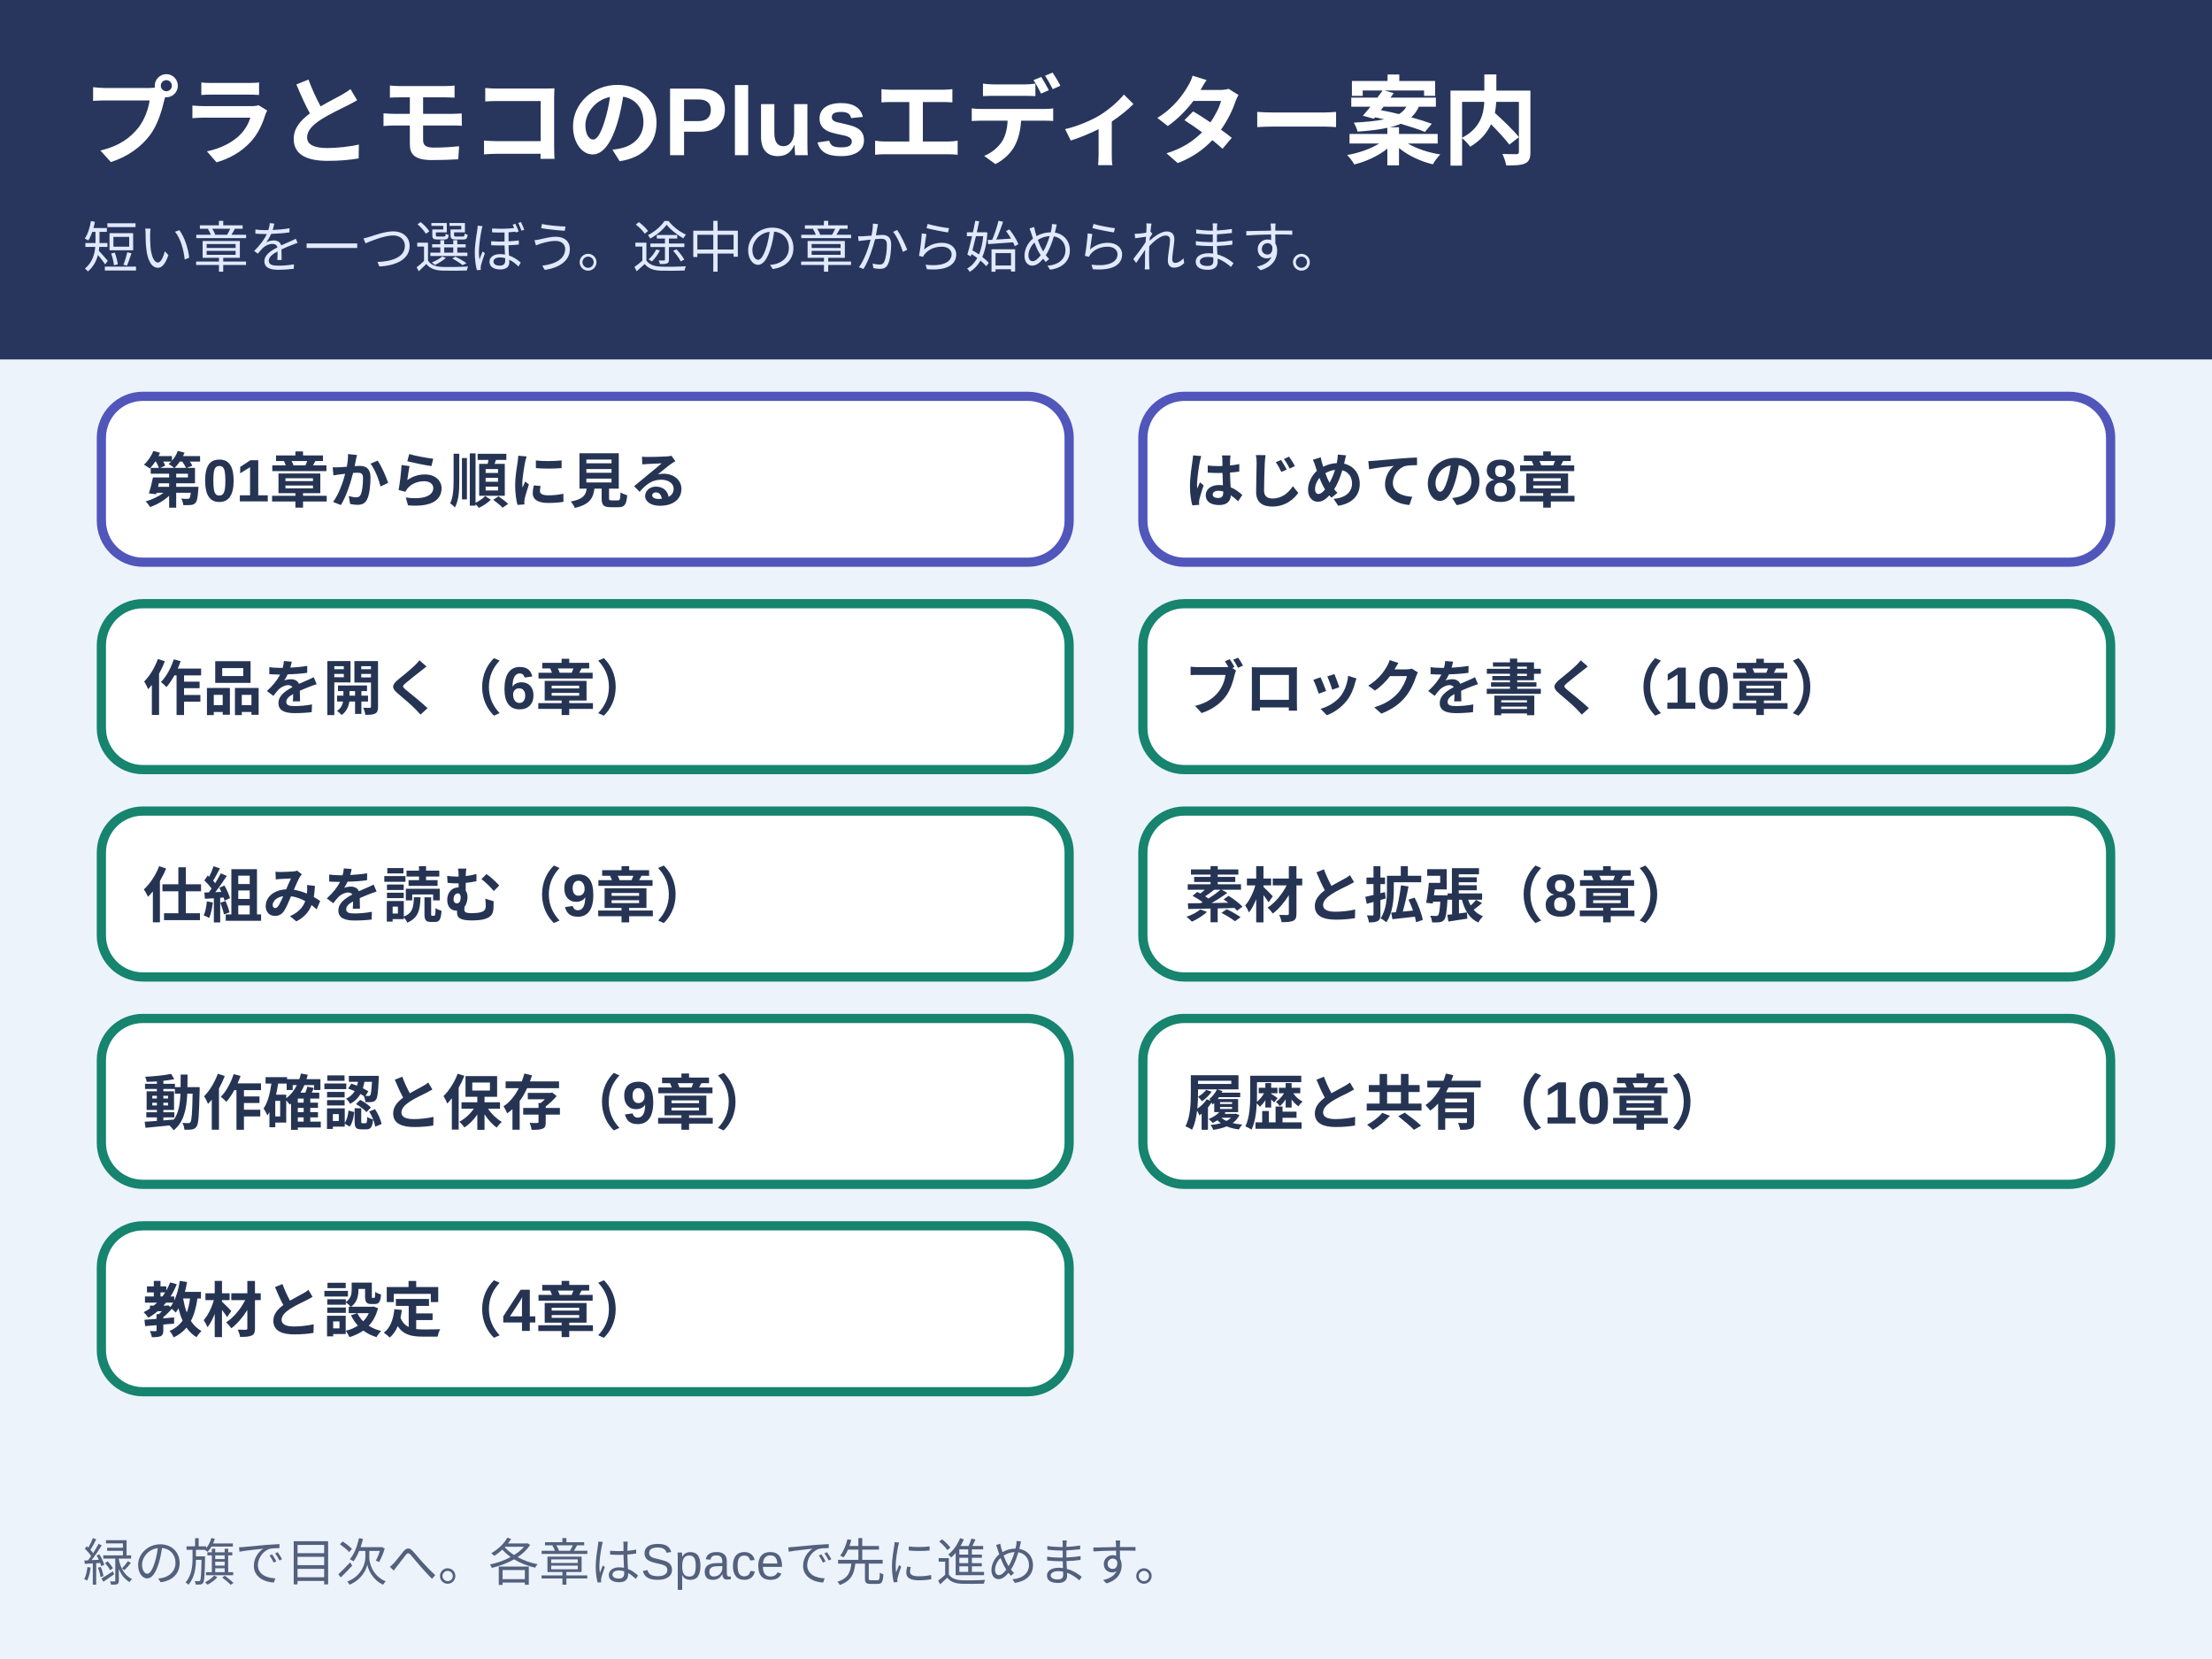
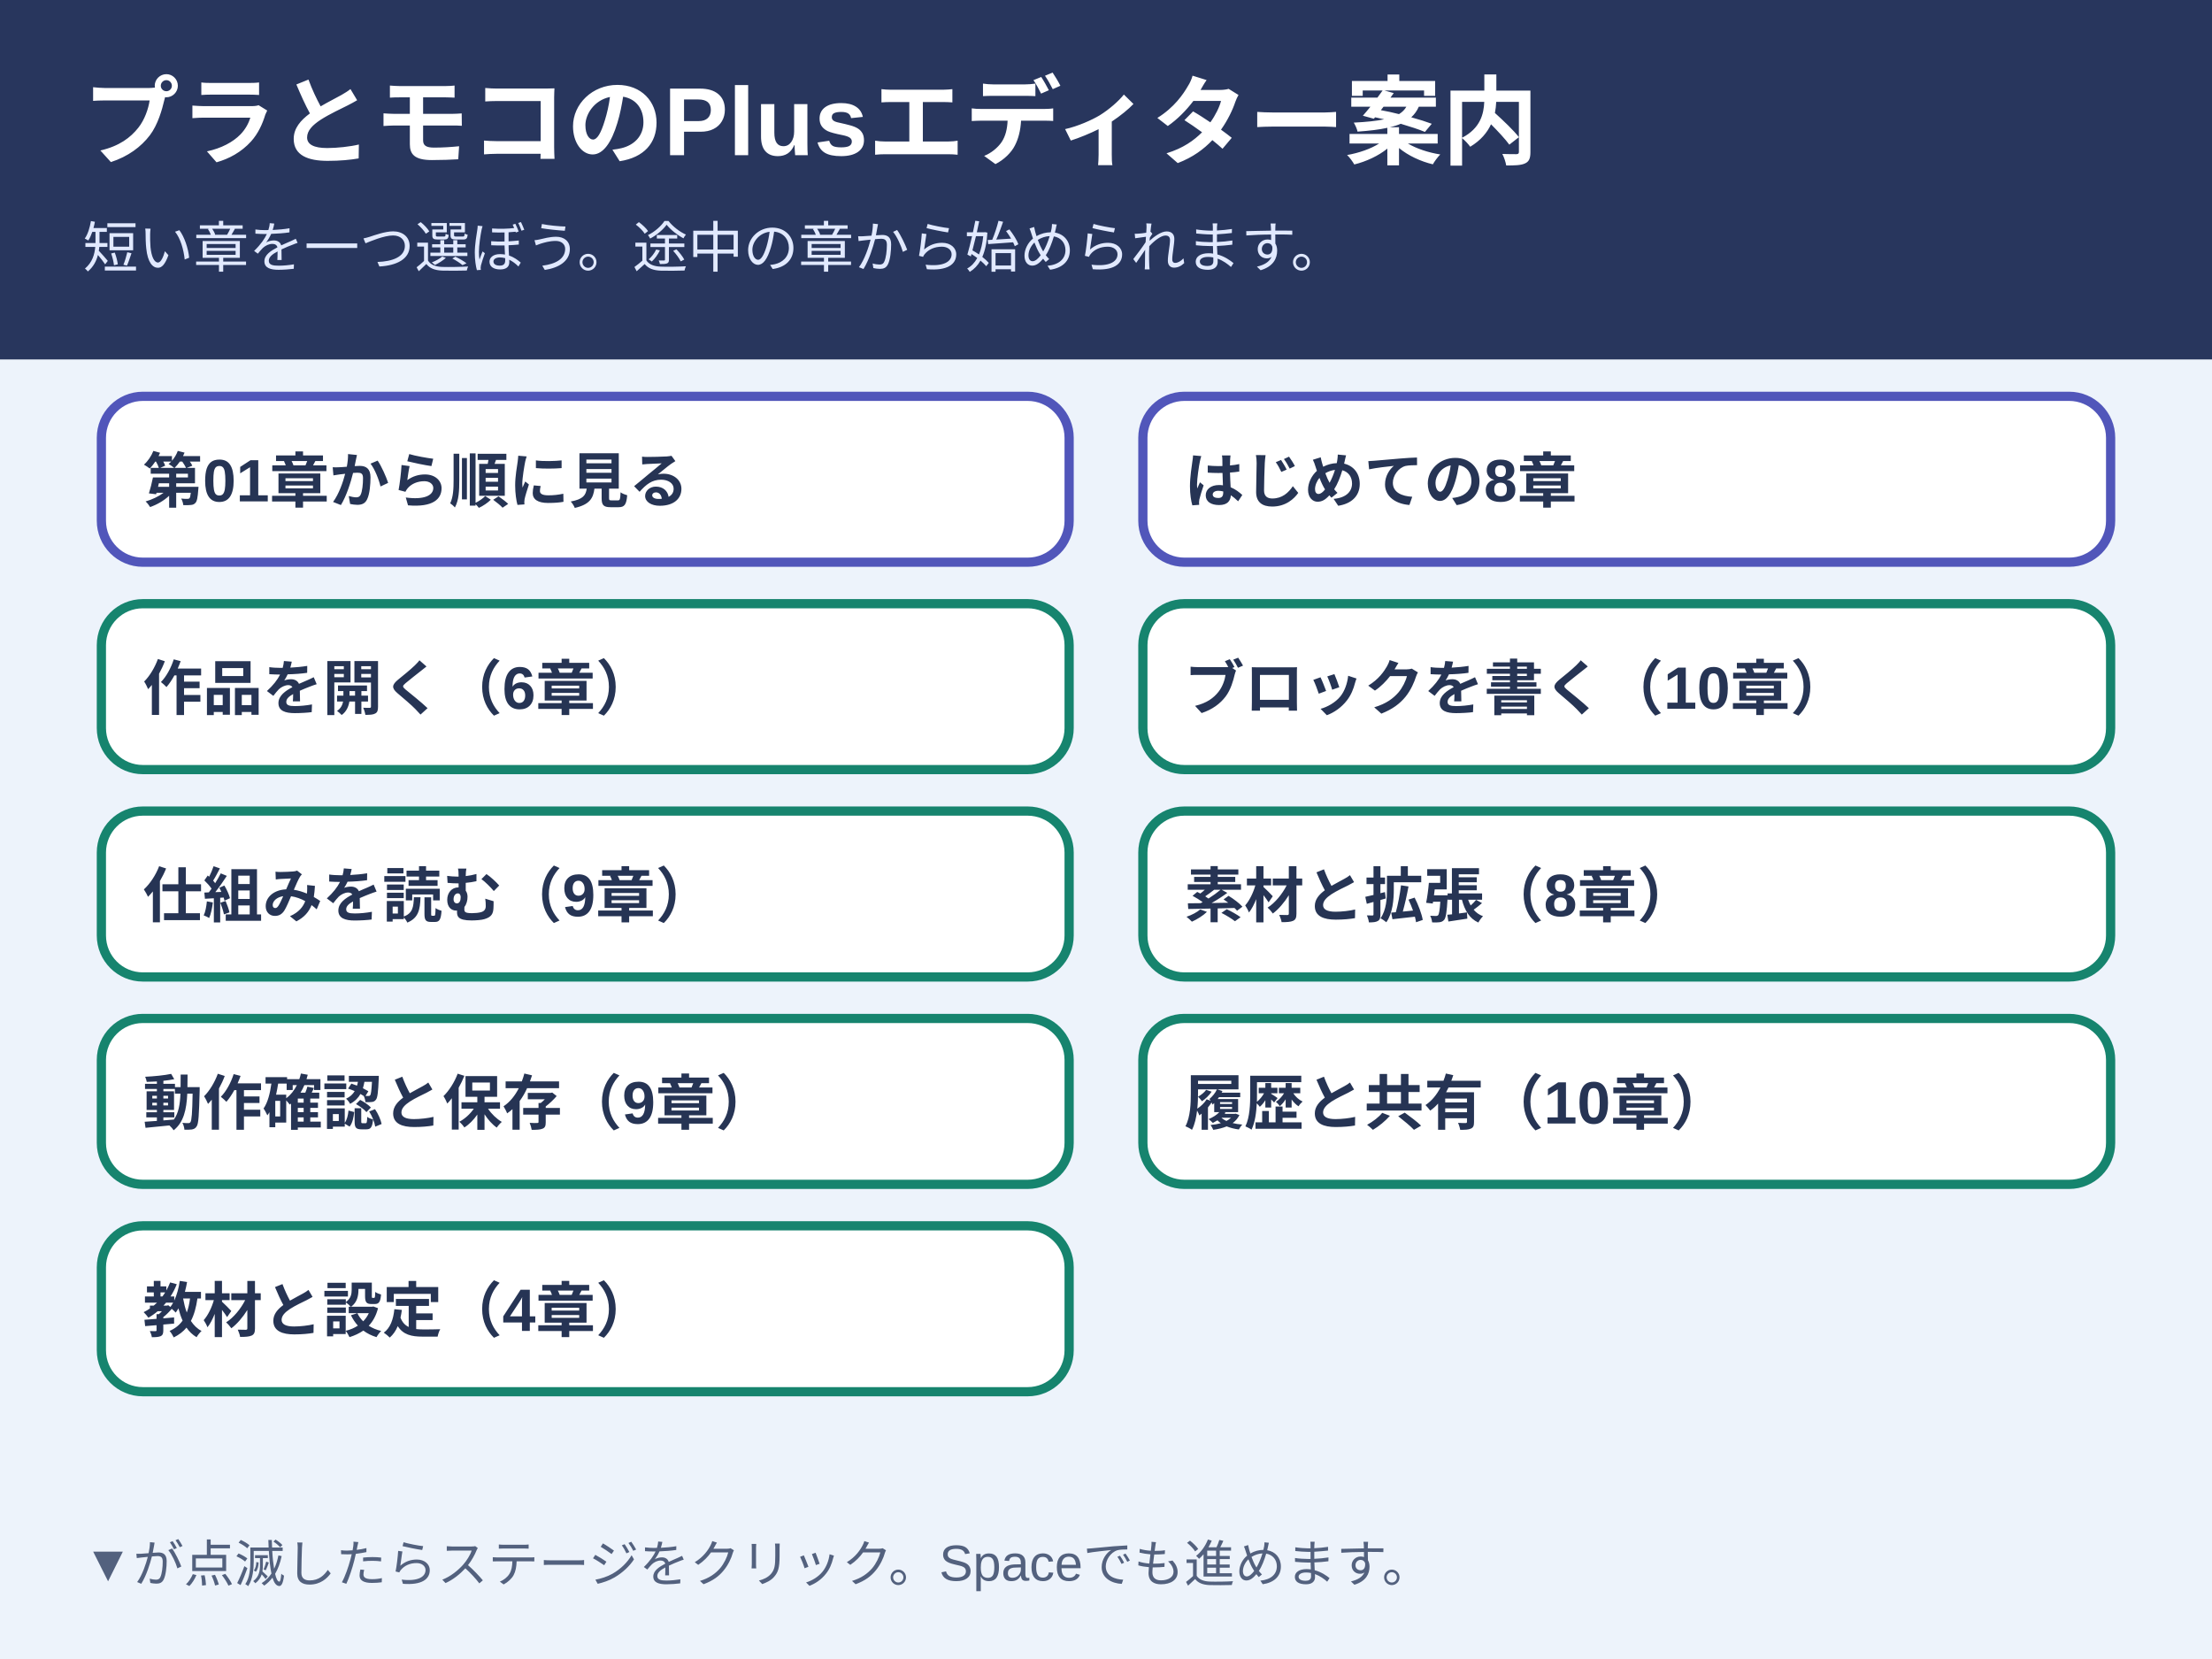
<svg xmlns="http://www.w3.org/2000/svg" width="480" height="360" viewBox="0 0 480 360">
  <g font-family="Noto Sans JP,Hiragino Kaku Gothic ProN,Arial,sans-serif">
    <rect width="480" height="360" fill="#edf3fb" />
    <rect width="480" height="78" fill="#28365d" />
    <text x="18" y="34" font-size="21" font-weight="700" fill="#ffffff">プラとモコのPlusエディター案内</text>
    <text x="18" y="58" font-size="12" font-weight="500" fill="#e1e9ff">短い章を一つ選ぼう。途中の章から始められます。</text>
-     <text x="18" y="343" font-size="11" font-weight="500" fill="#53617e">緑の旗で目次へ。各章はSpaceで先に進めます。</text>
+     <text x="18" y="343" font-size="11" font-weight="500" fill="#53617e">▼が点滅したらステージをクリック。Spaceでも進めます。</text>
    <rect x="22" y="86" width="210" height="36" rx="9" fill="white" stroke="#5156ba" stroke-width="2" />
    <text x="31" y="109" font-size="13" font-weight="700" fill="#263454">第01章から順に見る</text>
    <rect x="248" y="86" width="210" height="36" rx="9" fill="white" stroke="#5156ba" stroke-width="2" />
    <text x="257" y="109" font-size="13" font-weight="700" fill="#263454">はじめての8章</text>
    <rect x="22" y="131" width="210" height="36" rx="9" fill="white" stroke="#16846e" stroke-width="2" />
    <text x="31" y="154" font-size="13" font-weight="700" fill="#263454">作品を開く（6章）</text>
    <rect x="248" y="131" width="210" height="36" rx="9" fill="white" stroke="#16846e" stroke-width="2" />
    <text x="257" y="154" font-size="13" font-weight="700" fill="#263454">ブロックを書く（10章）</text>
    <rect x="22" y="176" width="210" height="36" rx="9" fill="white" stroke="#16846e" stroke-width="2" />
    <text x="31" y="199" font-size="13" font-weight="700" fill="#263454">仕組みを読む（9章）</text>
    <rect x="248" y="176" width="210" height="36" rx="9" fill="white" stroke="#16846e" stroke-width="2" />
    <text x="257" y="199" font-size="13" font-weight="700" fill="#263454">素材と拡張（8章）</text>
    <rect x="22" y="221" width="210" height="36" rx="9" fill="white" stroke="#16846e" stroke-width="2" />
    <text x="31" y="244" font-size="13" font-weight="700" fill="#263454">動作確認と保存（9章）</text>
    <rect x="248" y="221" width="210" height="36" rx="9" fill="white" stroke="#16846e" stroke-width="2" />
    <text x="257" y="244" font-size="13" font-weight="700" fill="#263454">履歴と共有（10章）</text>
    <rect x="22" y="266" width="210" height="36" rx="9" fill="white" stroke="#16846e" stroke-width="2" />
    <text x="31" y="289" font-size="13" font-weight="700" fill="#263454">教材と設定（4章）</text>
  </g>
</svg>
